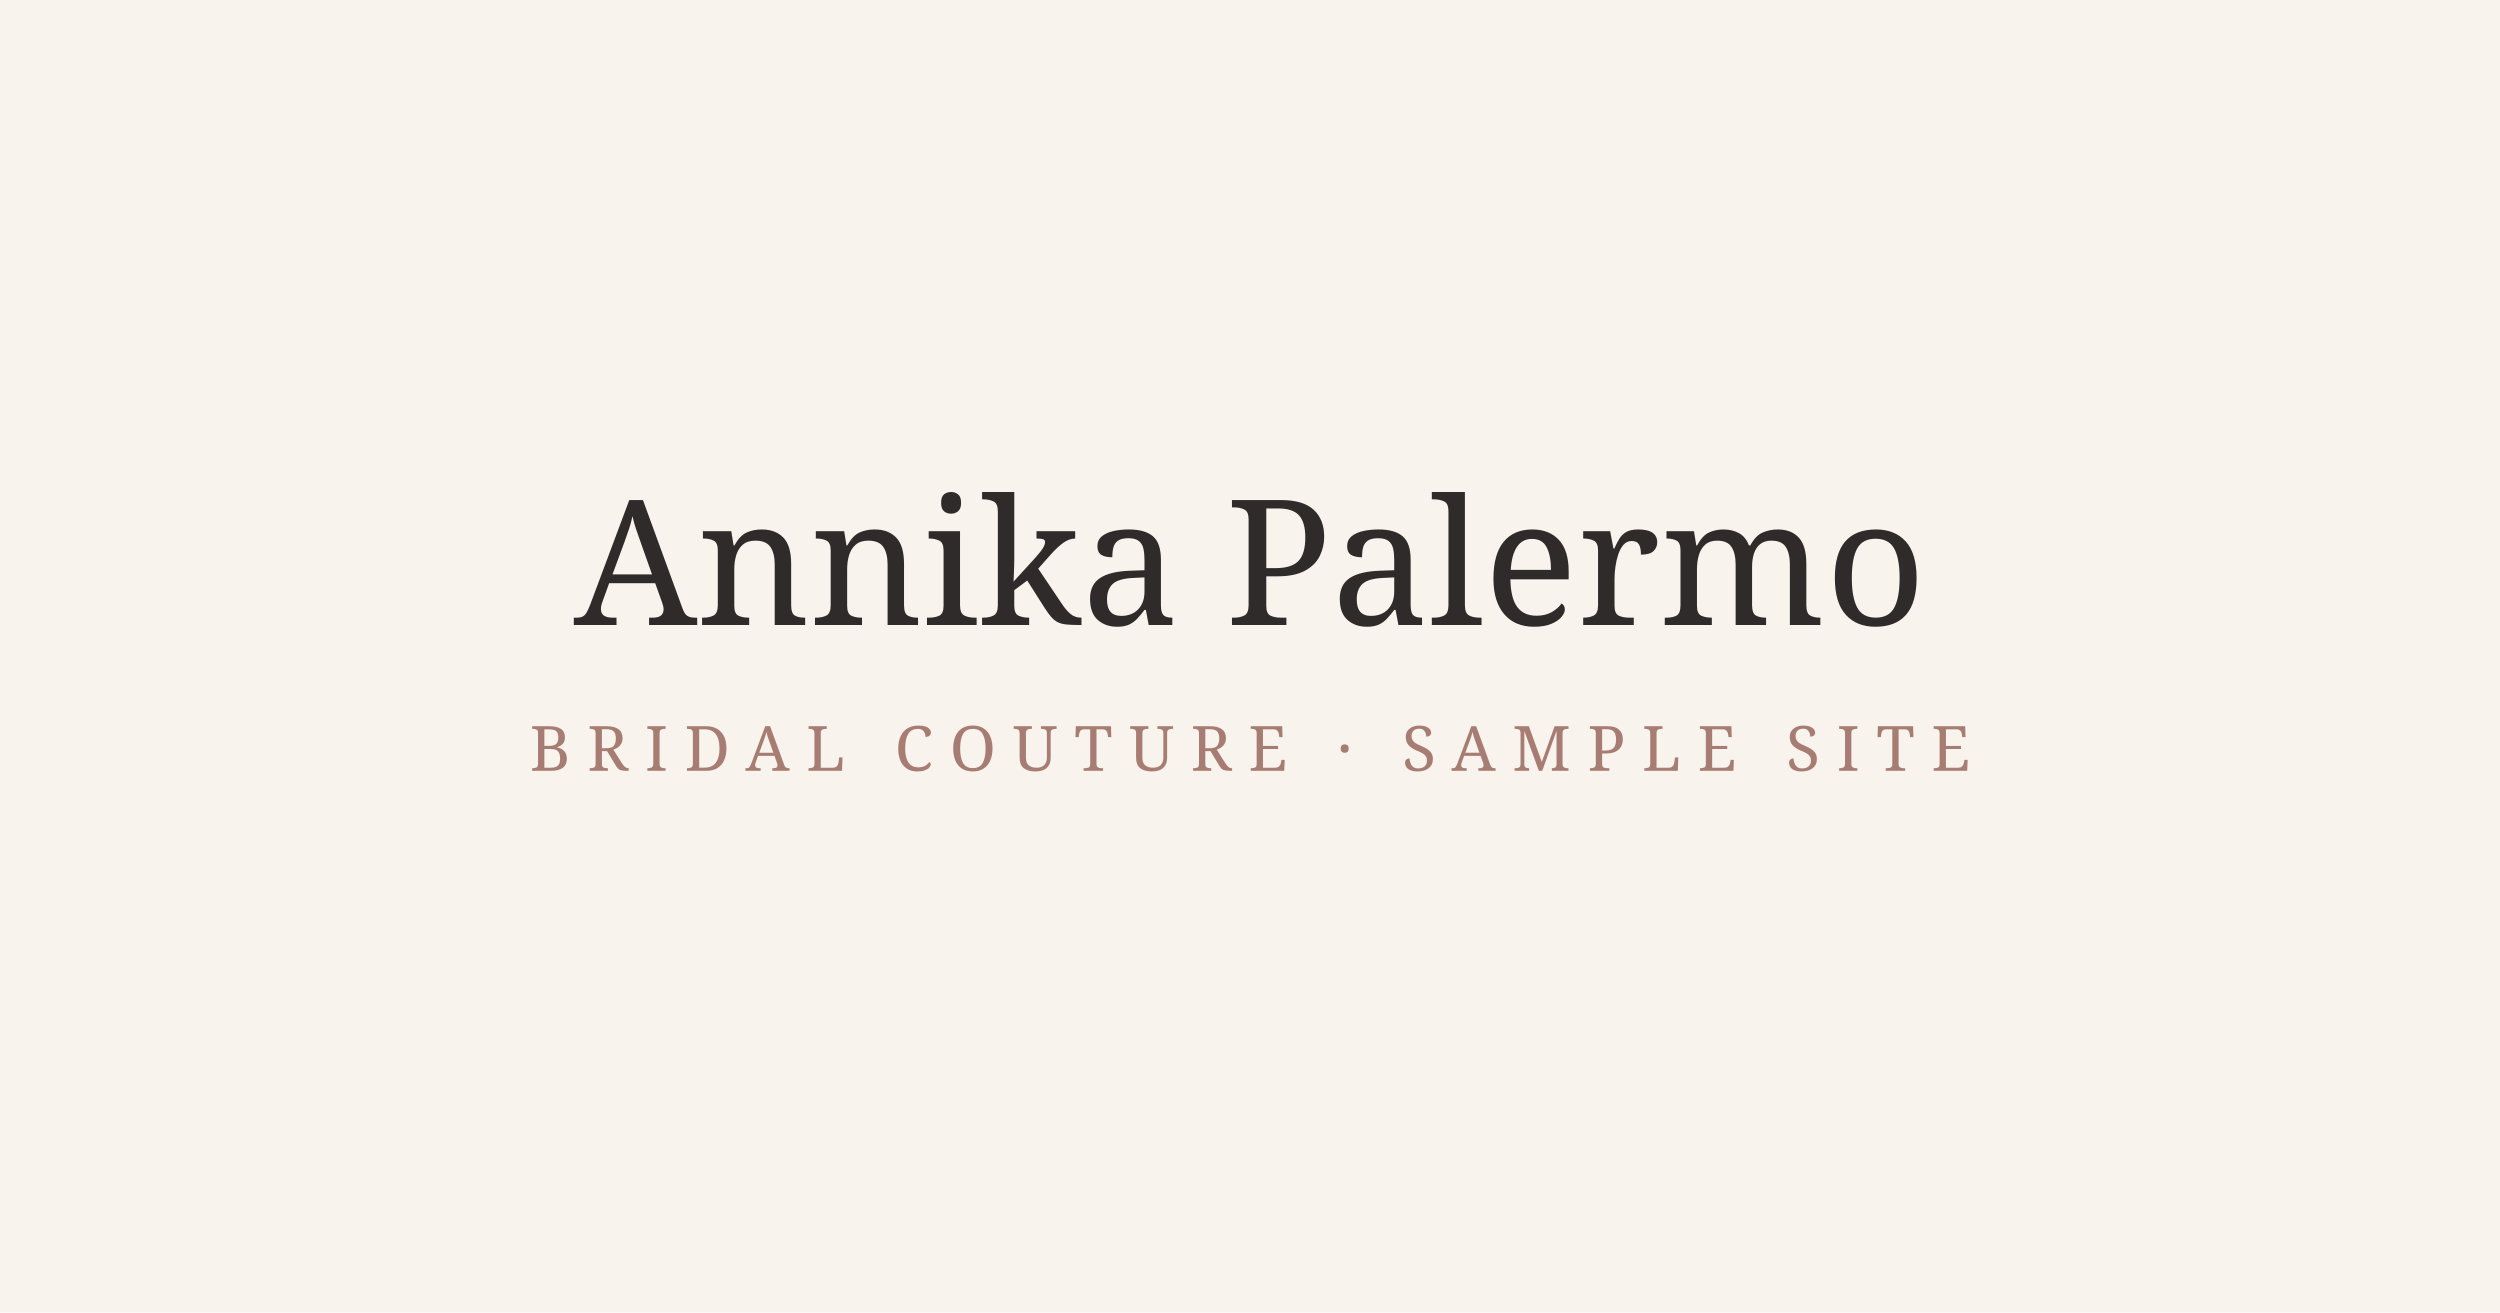
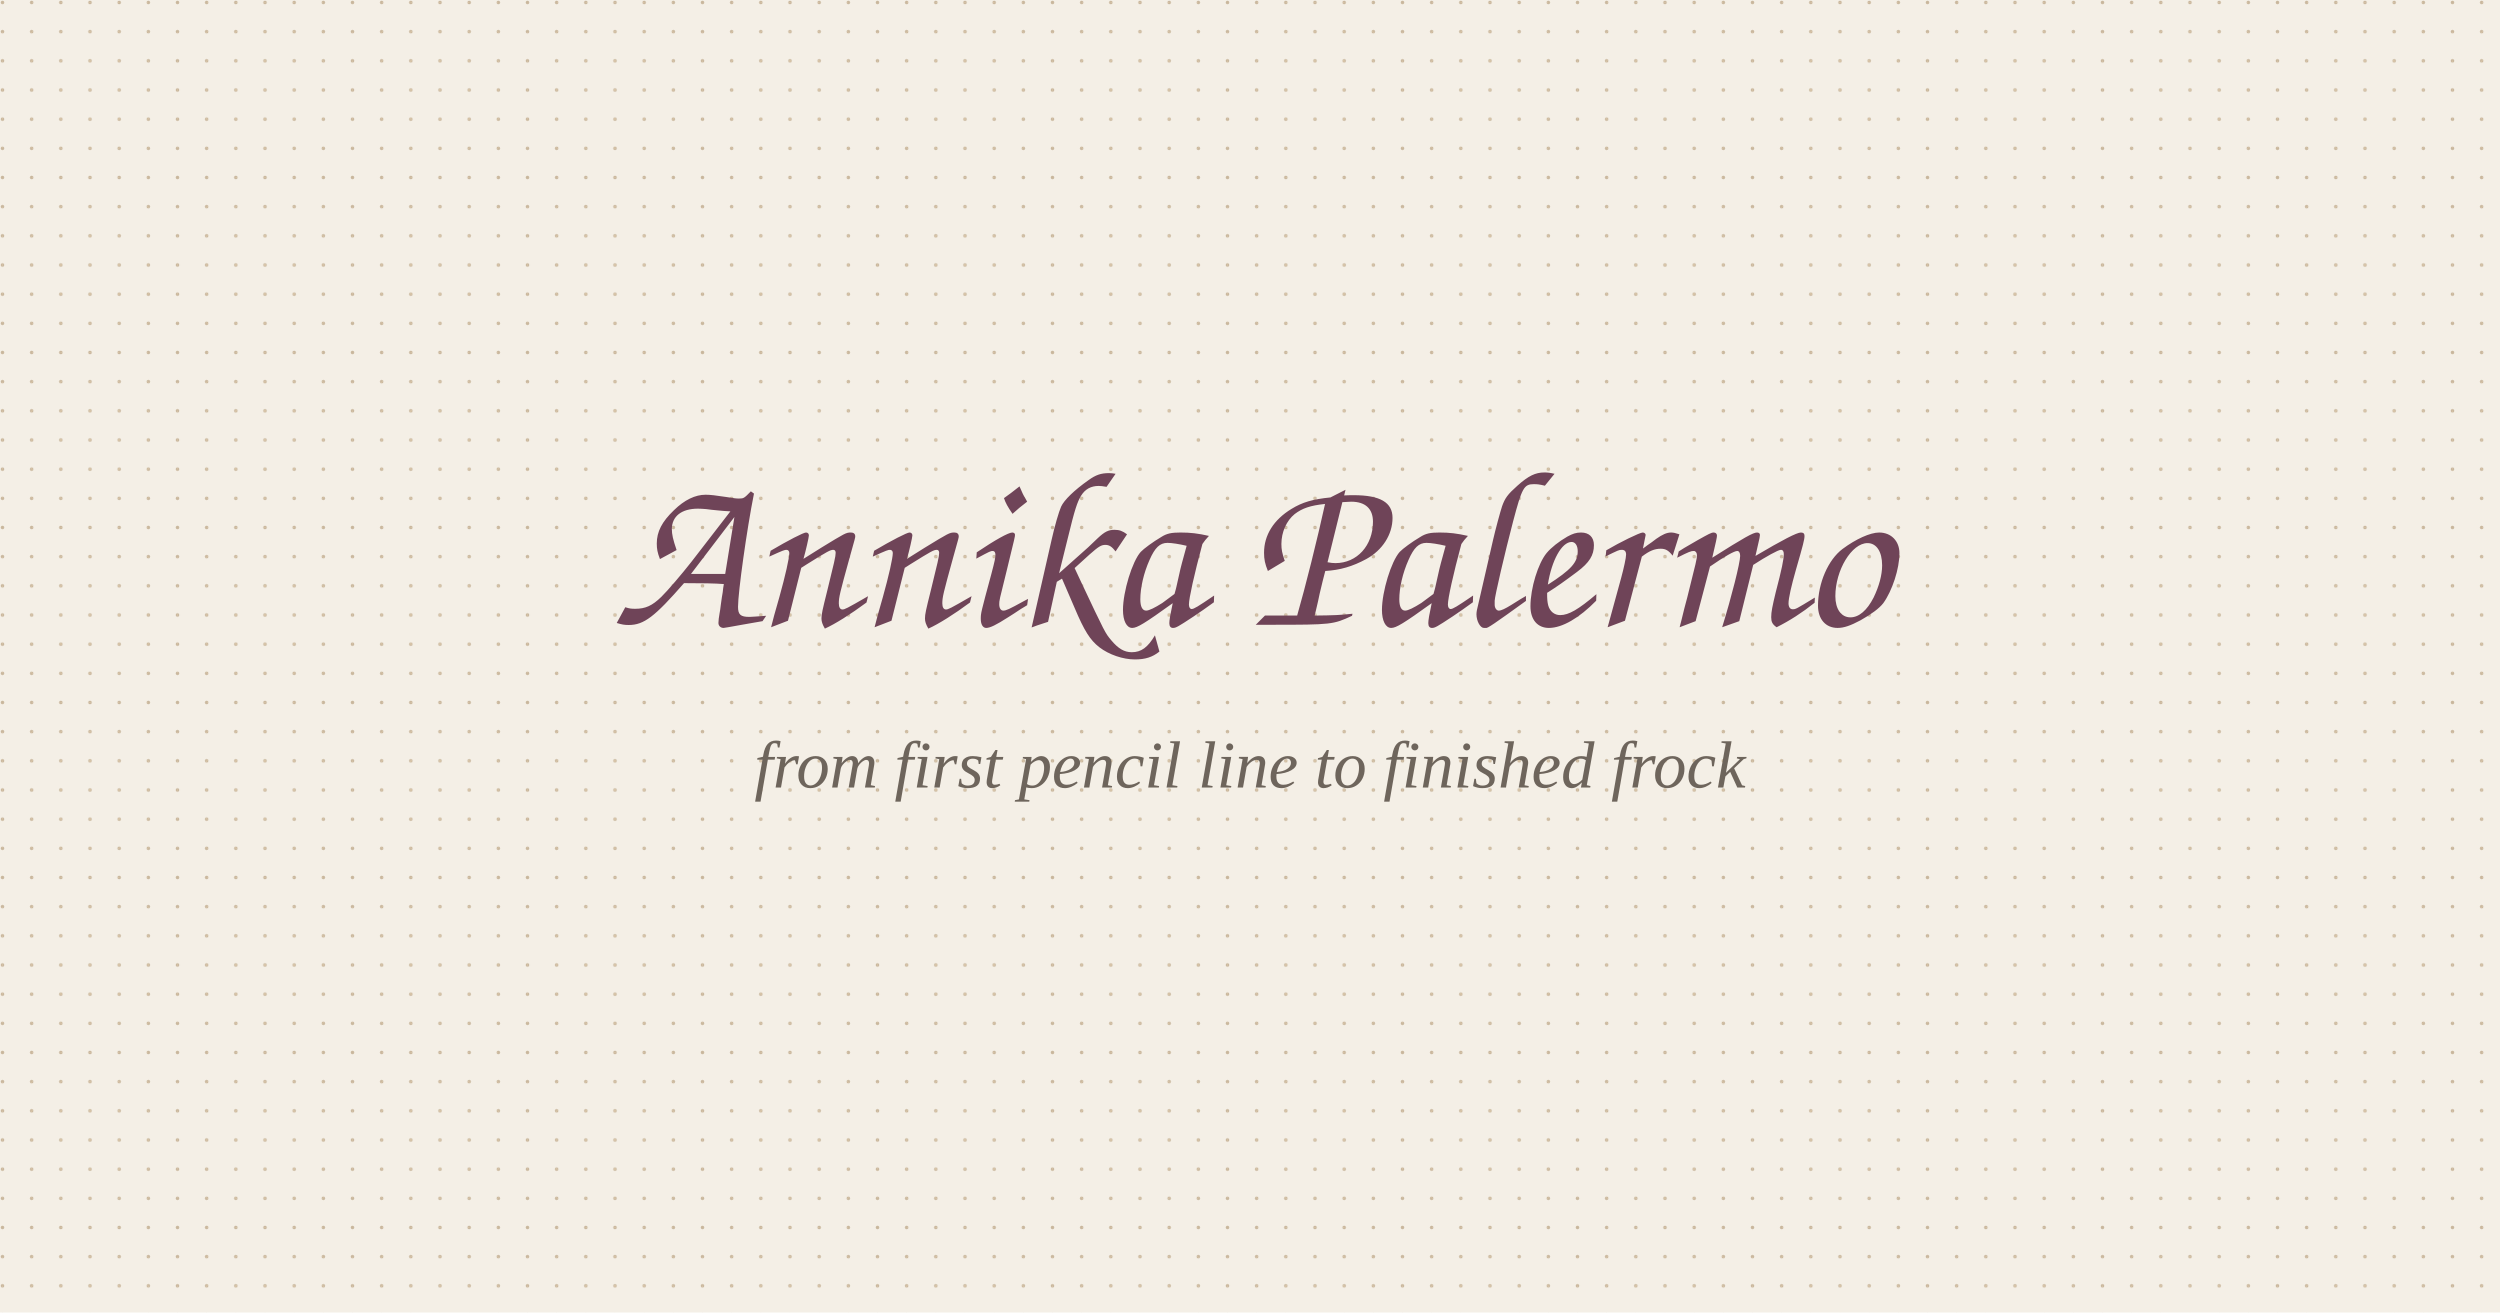
<svg xmlns="http://www.w3.org/2000/svg" viewBox="0 0 1200 630">
-   <rect width="1200" height="630" fill="#f8f3ec" />
-   <text x="600" y="300" font-family="Georgia, serif" font-size="84" text-anchor="middle" fill="#2f2b2a">Annika Palermo</text>
-   <text x="600" y="370" font-family="Georgia, serif" font-size="30" letter-spacing="8" text-anchor="middle" fill="#a77d73">BRIDAL COUTURE · SAMPLE SITE</text>
+   <defs>
+     <pattern id="dots" width="14" height="14" patternUnits="userSpaceOnUse">
+       <circle cx="1.2" cy="1.2" r="0.85" fill="#c9b79d" />
+     </pattern>
+   </defs>
+   <rect width="1200" height="630" fill="#f4efe6" />
+   <rect width="1200" height="630" fill="url(#dots)" />
+   <text x="600" y="300" text-anchor="middle" font-family="Caveat, cursive" font-size="108" font-weight="600" fill="#6f4458">Annika Palermo</text>
+   <text x="600" y="378" text-anchor="middle" font-family="Source Serif 4, Georgia, serif" font-style="italic" font-size="32" fill="#6e655c">from first pencil line to finished frock</text>
</svg>
